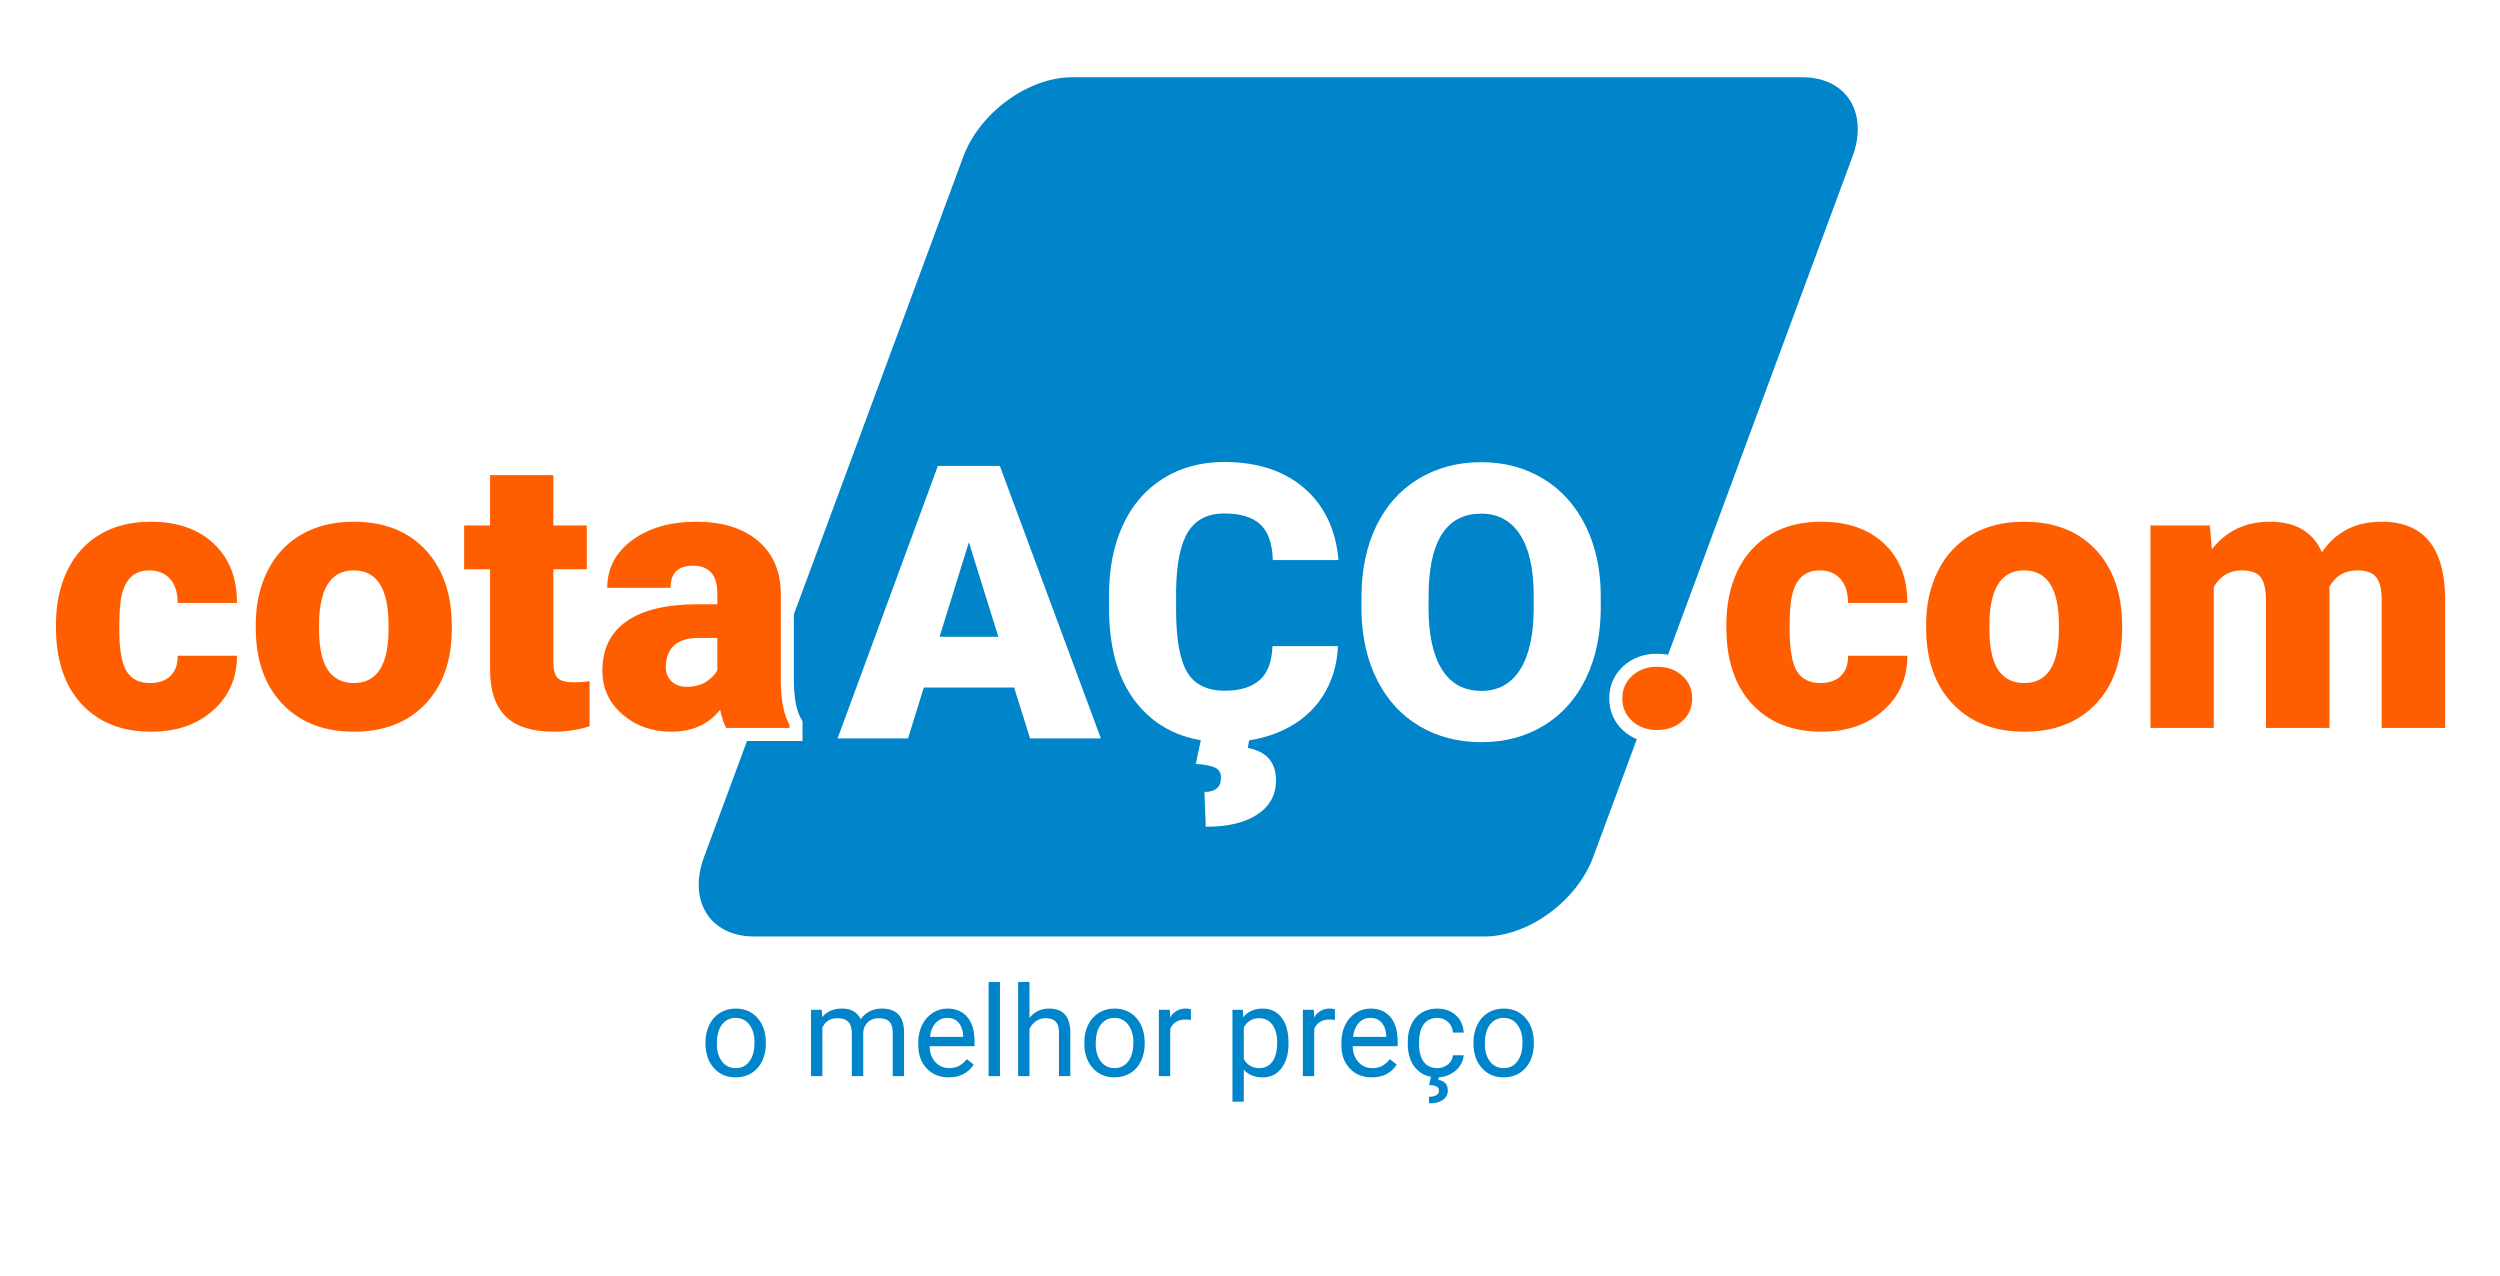
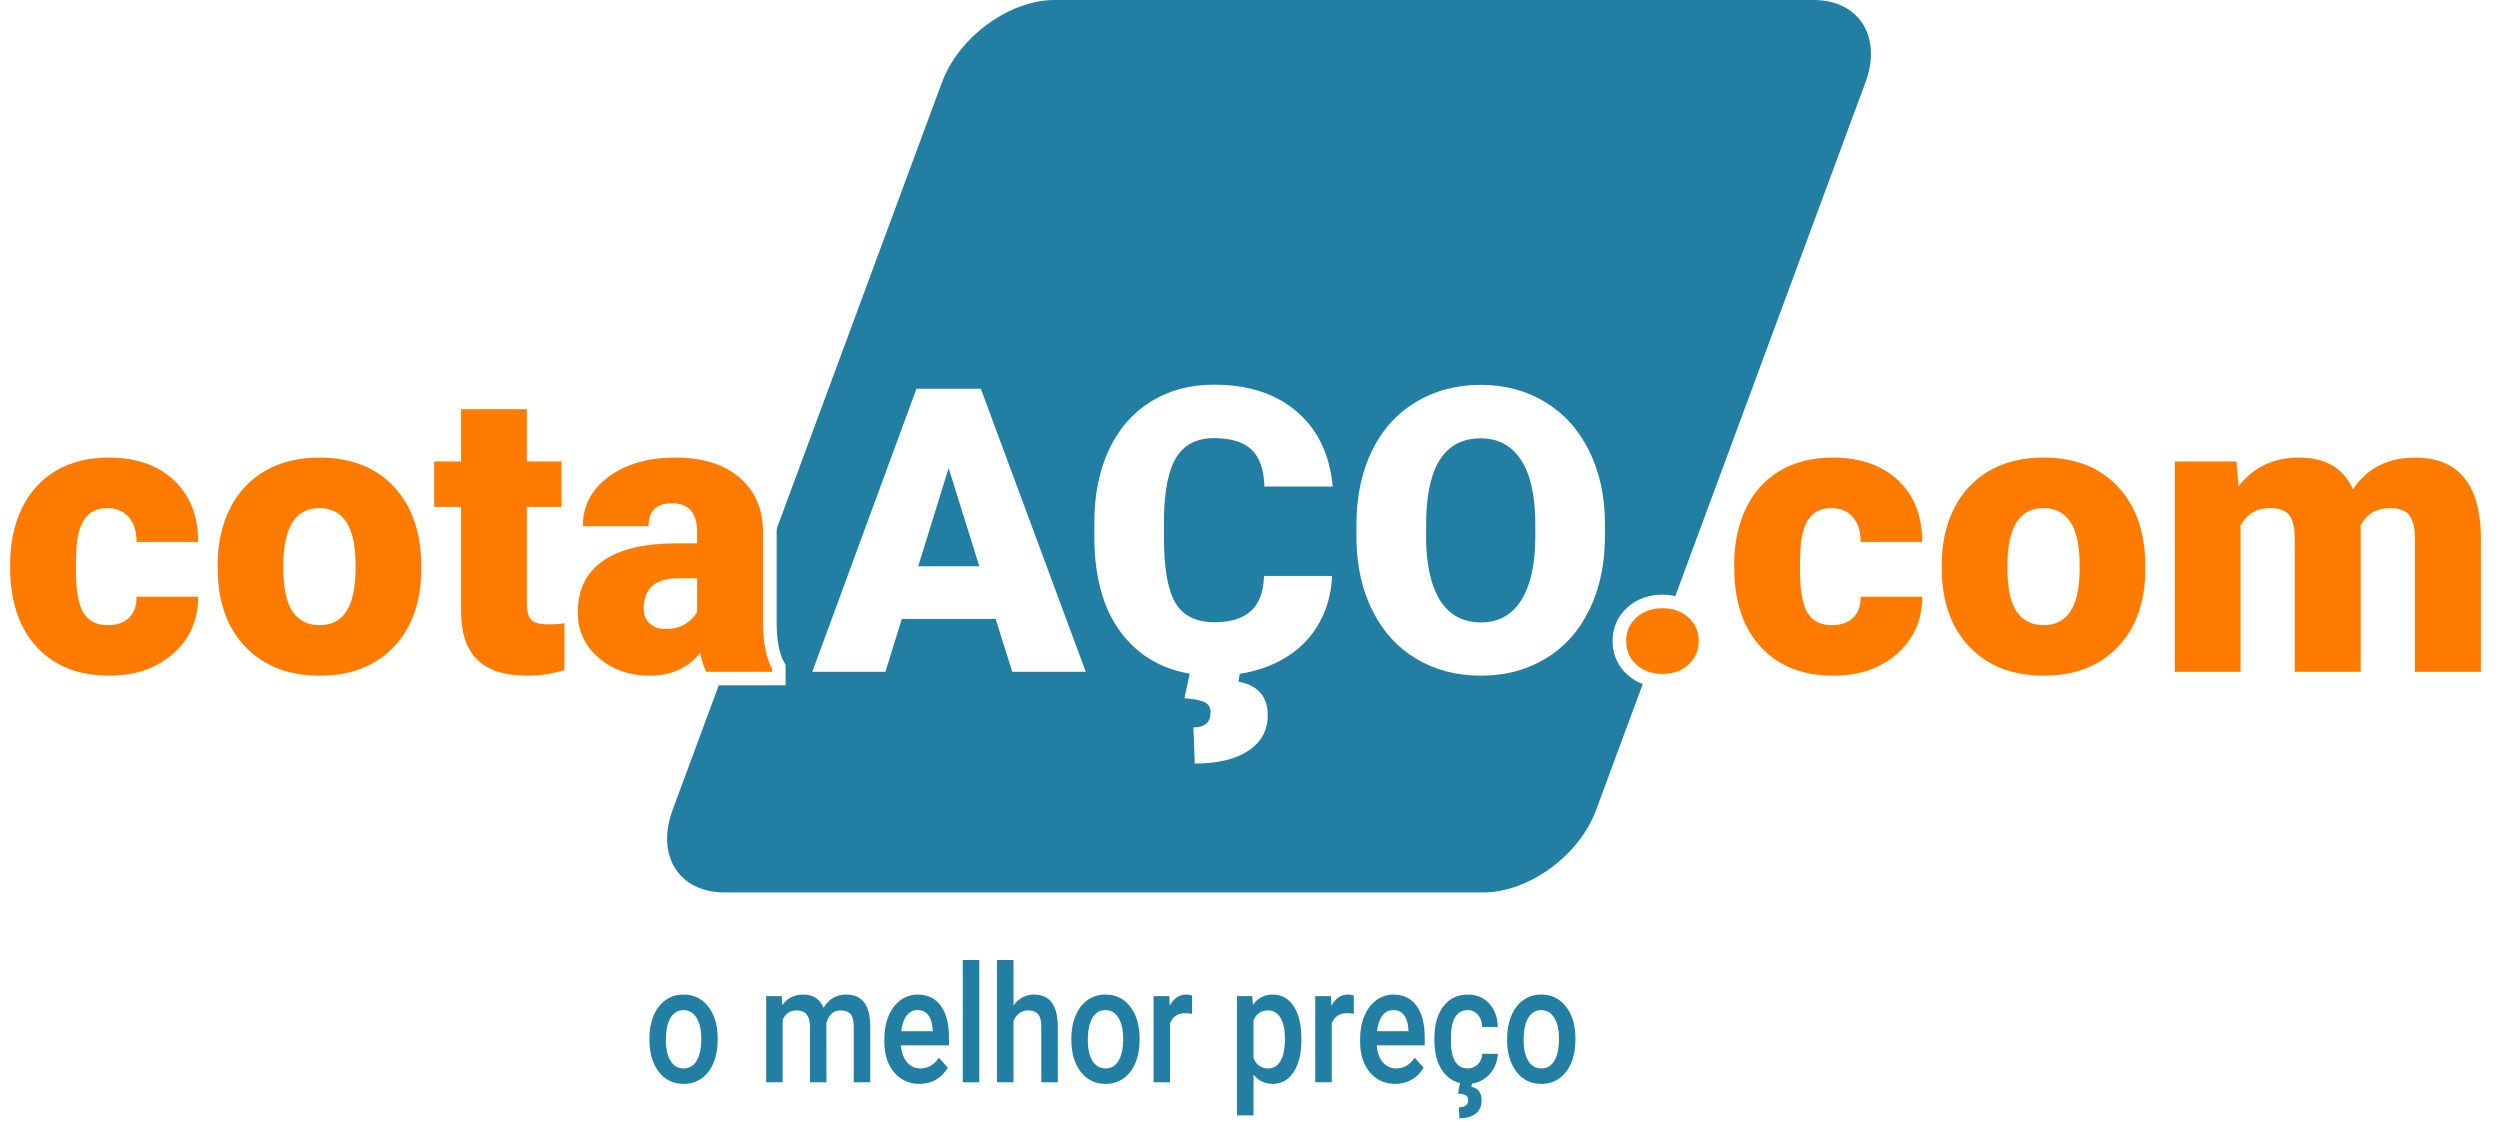
- <svg xmlns="http://www.w3.org/2000/svg" viewBox="54.121 -80.433 477.74 243.732">
-   <rect x="251.326" y="107.086" width="169.912" height="164.191" style="fill: rgb(0, 133, 202);" transform="matrix(1, 0, -0.370185, 1, 32.13898, -172.7552)" rx="15.153" ry="15.153" />
-   <path d="M 88.036 199.214 Q 90.584 199.214 91.983 197.832 Q 93.383 196.45 93.347 193.974 L 104.688 193.974 Q 104.688 200.362 100.112 204.453 Q 95.536 208.545 88.323 208.545 Q 79.853 208.545 74.972 203.233 Q 70.091 197.922 70.091 188.519 L 70.091 188.016 Q 70.091 182.131 72.262 177.627 Q 74.434 173.123 78.525 170.7 Q 82.616 168.278 88.215 168.278 Q 95.787 168.278 100.238 172.477 Q 104.688 176.676 104.688 183.853 L 93.347 183.853 Q 93.347 180.839 91.876 179.224 Q 90.404 177.609 87.928 177.609 Q 83.226 177.609 82.437 183.602 Q 82.186 185.504 82.186 188.842 Q 82.186 194.692 83.585 196.953 Q 84.985 199.214 88.036 199.214 Z" transform="matrix(1, 0, 0, 0.996558, -5.275614, -148.4337)" style="fill: rgb(255, 94, 0); paint-order: stroke; stroke: rgb(255, 255, 255); stroke-width: 5px; white-space: pre;" />
-   <path d="M 108.268 188.052 Q 108.268 182.238 110.529 177.698 Q 112.79 173.159 117.025 170.718 Q 121.26 168.278 126.966 168.278 Q 135.687 168.278 140.712 173.679 Q 145.736 179.08 145.736 188.375 L 145.736 188.806 Q 145.736 197.886 140.694 203.215 Q 135.651 208.545 127.038 208.545 Q 118.748 208.545 113.723 203.574 Q 108.699 198.604 108.304 190.098 Z M 120.363 188.806 Q 120.363 194.189 122.05 196.702 Q 123.736 199.214 127.038 199.214 Q 133.498 199.214 133.642 189.273 L 133.642 188.052 Q 133.642 177.609 126.966 177.609 Q 120.901 177.609 120.399 186.617 Z" transform="matrix(1, 0, 0, 0.996558, -5.275614, -148.4337)" style="fill: rgb(255, 94, 0); paint-order: stroke; stroke: rgb(255, 255, 255); stroke-width: 5px; white-space: pre;" />
-   <path d="M 165.141 159.341 L 165.141 168.995 L 171.529 168.995 L 171.529 177.393 L 165.141 177.393 L 165.141 195.158 Q 165.141 197.348 165.93 198.209 Q 166.72 199.07 169.052 199.07 Q 170.847 199.07 172.067 198.855 L 172.067 207.504 Q 168.801 208.545 165.248 208.545 Q 159.004 208.545 156.025 205.602 Q 153.046 202.659 153.046 196.666 L 153.046 177.393 L 148.093 177.393 L 148.093 168.995 L 153.046 168.995 L 153.046 159.341 Z" transform="matrix(1, 0, 0, 0.996558, -5.275614, -148.4337)" style="fill: rgb(255, 94, 0); paint-order: stroke; stroke: rgb(255, 255, 255); stroke-width: 5px; white-space: pre;" />
-   <path d="M 198.161 207.827 Q 197.515 206.643 197.012 204.346 Q 193.675 208.545 187.681 208.545 Q 182.19 208.545 178.35 205.225 Q 174.51 201.905 174.51 196.881 Q 174.51 190.565 179.176 187.335 Q 183.841 184.105 192.741 184.105 L 196.474 184.105 L 196.474 182.059 Q 196.474 176.712 191.844 176.712 Q 187.538 176.712 187.538 180.946 L 175.443 180.946 Q 175.443 175.312 180.234 171.795 Q 185.025 168.278 192.454 168.278 Q 199.883 168.278 204.19 171.902 Q 208.497 175.527 208.604 181.844 L 208.604 199.034 Q 208.676 204.382 210.255 207.217 L 210.255 207.827 Z M 190.588 199.931 Q 192.849 199.931 194.339 198.962 Q 195.828 197.993 196.474 196.773 L 196.474 190.565 L 192.957 190.565 Q 186.64 190.565 186.64 196.235 Q 186.64 197.886 187.753 198.909 Q 188.865 199.931 190.588 199.931 Z" transform="matrix(1, 0, 0, 0.996558, -5.275614, -148.4337)" style="fill: rgb(255, 94, 0); paint-order: stroke; stroke: rgb(255, 255, 255); stroke-width: 5px; white-space: pre;" />
-   <path d="M 251.41 198.065 L 234.147 198.065 L 231.133 207.827 L 217.674 207.827 L 236.839 155.573 L 248.682 155.573 L 267.99 207.827 L 254.46 207.827 Z M 237.162 188.339 L 248.395 188.339 L 242.761 170.216 Z" transform="matrix(1, 0, 0, 0.996558, -3.49355, -146.4337)" style="fill: rgb(255, 255, 255); white-space: pre;" />
-   <path d="M 313.297 190.134 Q 313.046 195.589 310.354 199.77 Q 307.663 203.951 302.8 206.248 Q 297.937 208.545 291.692 208.545 Q 281.392 208.545 275.47 201.834 Q 269.549 195.122 269.549 182.884 L 269.549 180.3 Q 269.549 172.62 272.223 166.86 Q 274.896 161.1 279.921 157.96 Q 284.945 154.819 291.549 154.819 Q 301.059 154.819 306.837 159.826 Q 312.615 164.832 313.405 173.625 L 300.844 173.625 Q 300.7 168.852 298.439 166.77 Q 296.178 164.689 291.549 164.689 Q 286.847 164.689 284.658 168.206 Q 282.469 171.723 282.361 179.439 L 282.361 183.136 Q 282.361 191.498 284.461 195.087 Q 286.56 198.675 291.692 198.675 Q 296.035 198.675 298.332 196.63 Q 300.628 194.584 300.772 190.134 Z M 296.429 207.468 L 296.071 209.657 Q 301.454 210.662 301.454 215.866 Q 301.454 220.029 297.901 222.398 Q 294.348 224.766 288.032 224.766 L 287.78 218.091 Q 290.939 218.091 290.939 215.328 Q 290.939 213.964 289.808 213.426 Q 288.678 212.887 286.129 212.708 L 287.242 207.468 Z" transform="matrix(1, 0, 0, 0.996558, -3.49355, -146.4337)" style="fill: rgb(255, 255, 255); white-space: pre;" />
-   <path d="M 363.513 182.777 Q 363.513 190.421 360.678 196.307 Q 357.842 202.192 352.621 205.369 Q 347.399 208.545 340.724 208.545 Q 334.048 208.545 328.88 205.476 Q 323.712 202.408 320.823 196.702 Q 317.934 190.995 317.791 183.602 L 317.791 180.659 Q 317.791 172.979 320.608 167.111 Q 323.425 161.243 328.683 158.049 Q 333.941 154.855 340.652 154.855 Q 347.291 154.855 352.495 158.014 Q 357.699 161.172 360.588 167.004 Q 363.477 172.836 363.513 180.372 Z M 350.701 180.587 Q 350.701 172.8 348.099 168.762 Q 345.497 164.725 340.652 164.725 Q 331.177 164.725 330.639 178.937 L 330.603 182.777 Q 330.603 190.457 333.151 194.584 Q 335.699 198.711 340.724 198.711 Q 345.497 198.711 348.081 194.656 Q 350.665 190.6 350.701 182.992 Z" transform="matrix(1, 0, 0, 0.996558, -3.49355, -146.4337)" style="fill: rgb(255, 255, 255); white-space: pre;" />
-   <path d="M 374.087 196.091 Q 376.958 196.091 378.86 197.796 Q 380.763 199.501 380.763 202.157 Q 380.763 204.812 378.86 206.517 Q 376.958 208.222 374.087 208.222 Q 371.18 208.222 369.296 206.499 Q 367.412 204.776 367.412 202.157 Q 367.412 199.537 369.296 197.814 Q 371.18 196.091 374.087 196.091 Z" transform="matrix(1, 0, 0, 0.996558, -3.27291, -148.4337)" style="fill: rgb(255, 94, 0); paint-order: stroke; stroke: rgb(255, 255, 255); stroke-width: 5px; white-space: pre;" />
-   <path d="M 405.235 199.214 Q 407.783 199.214 409.183 197.832 Q 410.582 196.45 410.546 193.974 L 421.887 193.974 Q 421.887 200.362 417.311 204.453 Q 412.736 208.545 405.522 208.545 Q 397.052 208.545 392.171 203.233 Q 387.29 197.922 387.29 188.519 L 387.29 188.016 Q 387.29 182.131 389.462 177.627 Q 391.633 173.123 395.724 170.7 Q 399.816 168.278 405.414 168.278 Q 412.987 168.278 417.437 172.477 Q 421.887 176.676 421.887 183.853 L 410.546 183.853 Q 410.546 180.839 409.075 179.224 Q 407.603 177.609 405.127 177.609 Q 400.426 177.609 399.636 183.602 Q 399.385 185.504 399.385 188.842 Q 399.385 194.692 400.785 196.953 Q 402.184 199.214 405.235 199.214 Z" transform="matrix(1, 0, 0, 0.996558, -3.27291, -148.4337)" style="fill: rgb(255, 94, 0); paint-order: stroke; stroke: rgb(255, 255, 255); stroke-width: 5px; white-space: pre;" />
-   <path d="M 425.468 188.052 Q 425.468 182.238 427.729 177.698 Q 429.99 173.159 434.224 170.718 Q 438.459 168.278 444.166 168.278 Q 452.887 168.278 457.911 173.679 Q 462.935 179.08 462.935 188.375 L 462.935 188.806 Q 462.935 197.886 457.893 203.215 Q 452.851 208.545 444.237 208.545 Q 435.947 208.545 430.923 203.574 Q 425.898 198.604 425.503 190.098 Z M 437.562 188.806 Q 437.562 194.189 439.249 196.702 Q 440.936 199.214 444.237 199.214 Q 450.697 199.214 450.841 189.273 L 450.841 188.052 Q 450.841 177.609 444.166 177.609 Q 438.1 177.609 437.598 186.617 Z" transform="matrix(1, 0, 0, 0.996558, -3.27291, -148.4337)" style="fill: rgb(255, 94, 0); paint-order: stroke; stroke: rgb(255, 255, 255); stroke-width: 5px; white-space: pre;" />
-   <path d="M 479.684 168.995 L 480.079 173.553 Q 484.206 168.278 491.168 168.278 Q 498.526 168.278 501.11 174.128 Q 505.057 168.278 512.522 168.278 Q 524.33 168.278 524.653 182.561 L 524.653 207.827 L 512.522 207.827 L 512.522 183.315 Q 512.522 180.336 511.517 178.973 Q 510.512 177.609 507.857 177.609 Q 504.268 177.609 502.509 180.803 L 502.545 181.305 L 502.545 207.827 L 490.415 207.827 L 490.415 183.387 Q 490.415 180.336 489.446 178.973 Q 488.477 177.609 485.749 177.609 Q 482.268 177.609 480.438 180.803 L 480.438 207.827 L 468.343 207.827 L 468.343 168.995 Z" transform="matrix(1, 0, 0, 0.996558, -3.27291, -148.4337)" style="fill: rgb(255, 94, 0); paint-order: stroke; stroke: rgb(255, 255, 255); stroke-width: 5px; white-space: pre;" />
-   <path d="M 188.932 118.757 Q 188.932 116.894 189.665 115.405 Q 190.397 113.917 191.704 113.109 Q 193.01 112.3 194.686 112.3 Q 197.276 112.3 198.876 114.093 Q 200.475 115.886 200.475 118.862 L 200.475 119.015 Q 200.475 120.866 199.766 122.337 Q 199.057 123.808 197.739 124.628 Q 196.421 125.448 194.71 125.448 Q 192.131 125.448 190.532 123.655 Q 188.932 121.862 188.932 118.909 Z M 191.112 119.015 Q 191.112 121.124 192.09 122.401 Q 193.069 123.679 194.71 123.679 Q 196.362 123.679 197.335 122.384 Q 198.307 121.089 198.307 118.757 Q 198.307 116.671 197.317 115.376 Q 196.327 114.081 194.686 114.081 Q 193.081 114.081 192.096 115.359 Q 191.112 116.636 191.112 119.015 Z" style="fill: rgb(0, 133, 202); white-space: pre;" />
-   <path d="M 211.156 112.534 L 211.215 113.941 Q 212.609 112.3 214.976 112.3 Q 217.636 112.3 218.597 114.339 Q 219.23 113.425 220.244 112.862 Q 221.258 112.3 222.64 112.3 Q 226.812 112.3 226.883 116.718 L 226.883 125.214 L 224.715 125.214 L 224.715 116.847 Q 224.715 115.487 224.093 114.814 Q 223.472 114.14 222.008 114.14 Q 220.801 114.14 220.004 114.86 Q 219.207 115.581 219.078 116.8 L 219.078 125.214 L 216.898 125.214 L 216.898 116.905 Q 216.898 114.14 214.191 114.14 Q 212.058 114.14 211.273 115.956 L 211.273 125.214 L 209.105 125.214 L 209.105 112.534 Z" style="fill: rgb(0, 133, 202); white-space: pre;" />
-   <path d="M 235.411 125.448 Q 232.833 125.448 231.216 123.755 Q 229.599 122.062 229.599 119.226 L 229.599 118.827 Q 229.599 116.941 230.319 115.458 Q 231.04 113.976 232.335 113.138 Q 233.63 112.3 235.142 112.3 Q 237.614 112.3 238.985 113.929 Q 240.356 115.558 240.356 118.593 L 240.356 119.495 L 231.767 119.495 Q 231.813 121.37 232.862 122.525 Q 233.911 123.679 235.528 123.679 Q 236.677 123.679 237.474 123.21 Q 238.27 122.741 238.868 121.968 L 240.192 122.999 Q 238.599 125.448 235.411 125.448 Z M 235.142 114.081 Q 233.829 114.081 232.938 115.036 Q 232.048 115.991 231.837 117.714 L 238.188 117.714 L 238.188 117.55 Q 238.095 115.898 237.298 114.989 Q 236.501 114.081 235.142 114.081 Z" style="fill: rgb(0, 133, 202); white-space: pre;" />
-   <path d="M 245.209 125.214 L 243.041 125.214 L 243.041 107.214 L 245.209 107.214 Z" style="fill: rgb(0, 133, 202); white-space: pre;" />
-   <path d="M 250.85 114.069 Q 252.291 112.3 254.6 112.3 Q 258.619 112.3 258.654 116.835 L 258.654 125.214 L 256.486 125.214 L 256.486 116.823 Q 256.475 115.452 255.859 114.796 Q 255.244 114.14 253.943 114.14 Q 252.889 114.14 252.092 114.702 Q 251.295 115.265 250.85 116.179 L 250.85 125.214 L 248.682 125.214 L 248.682 107.214 L 250.85 107.214 Z" style="fill: rgb(0, 133, 202); white-space: pre;" />
-   <path d="M 261.327 118.757 Q 261.327 116.894 262.059 115.405 Q 262.792 113.917 264.098 113.109 Q 265.405 112.3 267.081 112.3 Q 269.671 112.3 271.27 114.093 Q 272.87 115.886 272.87 118.862 L 272.87 119.015 Q 272.87 120.866 272.161 122.337 Q 271.452 123.808 270.133 124.628 Q 268.815 125.448 267.104 125.448 Q 264.526 125.448 262.926 123.655 Q 261.327 121.862 261.327 118.909 Z M 263.507 119.015 Q 263.507 121.124 264.485 122.401 Q 265.464 123.679 267.104 123.679 Q 268.757 123.679 269.729 122.384 Q 270.702 121.089 270.702 118.757 Q 270.702 116.671 269.712 115.376 Q 268.721 114.081 267.081 114.081 Q 265.475 114.081 264.491 115.359 Q 263.507 116.636 263.507 119.015 Z" style="fill: rgb(0, 133, 202); white-space: pre;" />
-   <path d="M 281.703 114.48 Q 281.21 114.398 280.636 114.398 Q 278.503 114.398 277.742 116.214 L 277.742 125.214 L 275.574 125.214 L 275.574 112.534 L 277.683 112.534 L 277.718 113.999 Q 278.785 112.3 280.742 112.3 Q 281.374 112.3 281.703 112.464 Z" style="fill: rgb(0, 133, 202); white-space: pre;" />
-   <path d="M 300.348 119.015 Q 300.348 121.909 299.024 123.679 Q 297.699 125.448 295.438 125.448 Q 293.129 125.448 291.805 123.984 L 291.805 130.089 L 289.637 130.089 L 289.637 112.534 L 291.617 112.534 L 291.723 113.941 Q 293.047 112.3 295.403 112.3 Q 297.688 112.3 299.018 114.023 Q 300.348 115.745 300.348 118.816 Z M 298.18 118.769 Q 298.18 116.624 297.266 115.382 Q 296.352 114.14 294.758 114.14 Q 292.789 114.14 291.805 115.886 L 291.805 121.944 Q 292.778 123.679 294.781 123.679 Q 296.34 123.679 297.26 122.443 Q 298.18 121.206 298.18 118.769 Z" style="fill: rgb(0, 133, 202); white-space: pre;" />
-   <path d="M 309.22 114.48 Q 308.728 114.398 308.153 114.398 Q 306.02 114.398 305.259 116.214 L 305.259 125.214 L 303.091 125.214 L 303.091 112.534 L 305.2 112.534 L 305.235 113.999 Q 306.302 112.3 308.259 112.3 Q 308.892 112.3 309.22 112.464 Z" style="fill: rgb(0, 133, 202); white-space: pre;" />
-   <path d="M 316.259 125.448 Q 313.681 125.448 312.064 123.755 Q 310.447 122.062 310.447 119.226 L 310.447 118.827 Q 310.447 116.941 311.167 115.458 Q 311.888 113.976 313.183 113.138 Q 314.478 112.3 315.99 112.3 Q 318.462 112.3 319.833 113.929 Q 321.204 115.558 321.204 118.593 L 321.204 119.495 L 312.615 119.495 Q 312.662 121.37 313.71 122.525 Q 314.759 123.679 316.376 123.679 Q 317.525 123.679 318.322 123.21 Q 319.119 122.741 319.716 121.968 L 321.04 122.999 Q 319.447 125.448 316.259 125.448 Z M 315.99 114.081 Q 314.677 114.081 313.787 115.036 Q 312.896 115.991 312.685 117.714 L 319.037 117.714 L 319.037 117.55 Q 318.943 115.898 318.146 114.989 Q 317.349 114.081 315.99 114.081 Z" style="fill: rgb(0, 133, 202); white-space: pre;" />
-   <path d="M 328.787 123.679 Q 329.947 123.679 330.815 122.976 Q 331.682 122.273 331.776 121.218 L 333.826 121.218 Q 333.768 122.308 333.076 123.292 Q 332.385 124.276 331.231 124.862 Q 330.076 125.448 328.787 125.448 Q 326.197 125.448 324.668 123.72 Q 323.139 121.991 323.139 118.991 L 323.139 118.628 Q 323.139 116.776 323.818 115.335 Q 324.498 113.894 325.77 113.097 Q 327.041 112.3 328.776 112.3 Q 330.908 112.3 332.32 113.577 Q 333.733 114.855 333.826 116.894 L 331.776 116.894 Q 331.682 115.663 330.844 114.872 Q 330.006 114.081 328.776 114.081 Q 327.123 114.081 326.215 115.271 Q 325.307 116.46 325.307 118.71 L 325.307 119.12 Q 325.307 121.312 326.209 122.495 Q 327.111 123.679 328.787 123.679 Z M 329.139 125.319 L 328.998 125.929 Q 330.791 126.245 330.791 127.956 Q 330.791 129.093 329.854 129.755 Q 328.916 130.417 327.24 130.417 L 327.158 129.163 Q 328.084 129.163 328.594 128.859 Q 329.104 128.554 329.104 128.003 Q 329.104 127.487 328.729 127.241 Q 328.354 126.995 327.205 126.89 L 327.58 125.319 Z" style="fill: rgb(0, 133, 202); white-space: pre;" />
-   <path d="M 335.69 118.757 Q 335.69 116.894 336.423 115.405 Q 337.155 113.917 338.462 113.109 Q 339.768 112.3 341.444 112.3 Q 344.034 112.3 345.634 114.093 Q 347.233 115.886 347.233 118.862 L 347.233 119.015 Q 347.233 120.866 346.524 122.337 Q 345.815 123.808 344.497 124.628 Q 343.179 125.448 341.468 125.448 Q 338.889 125.448 337.29 123.655 Q 335.69 121.862 335.69 118.909 Z M 337.87 119.015 Q 337.87 121.124 338.848 122.401 Q 339.827 123.679 341.468 123.679 Q 343.12 123.679 344.093 122.384 Q 345.065 121.089 345.065 118.757 Q 345.065 116.671 344.075 115.376 Q 343.085 114.081 341.444 114.081 Q 339.839 114.081 338.854 115.359 Q 337.87 116.636 337.87 119.015 Z" style="fill: rgb(0, 133, 202); white-space: pre;" />
+ <svg xmlns="http://www.w3.org/2000/svg" viewBox="68.225 83.801 459.957 206.518">
+   <path d="M 293.963 264.275 Q 293.963 262.42 294.698 260.931 Q 295.434 259.443 296.764 258.644 Q 298.095 257.845 299.822 257.845 Q 302.378 257.845 303.971 259.49 Q 305.564 261.136 305.693 263.855 L 305.704 264.52 Q 305.704 266.388 304.986 267.858 Q 304.269 269.329 302.932 270.134 Q 301.596 270.939 299.845 270.939 Q 297.173 270.939 295.568 269.16 Q 293.963 267.38 293.963 264.415 Z M 296.799 264.52 Q 296.799 266.469 297.605 267.572 Q 298.41 268.675 299.845 268.675 Q 301.281 268.675 302.08 267.555 Q 302.88 266.434 302.88 264.275 Q 302.88 262.361 302.057 261.241 Q 301.234 260.12 299.822 260.12 Q 298.433 260.12 297.616 261.223 Q 296.799 262.326 296.799 264.52 Z" transform="matrix(1.07029, 0, 0, 1.25511, -126.9217, -56.8405)" style="fill: rgb(34, 126, 162); stroke-width: 2.271px; white-space: pre; vector-effect: non-scaling-stroke;" />
+   <path d="M 316.706 258.078 L 316.788 259.397 Q 318.119 257.845 320.43 257.845 Q 322.962 257.845 323.896 259.782 Q 325.273 257.845 327.771 257.845 Q 329.86 257.845 330.881 259 Q 331.902 260.155 331.926 262.408 L 331.926 270.706 L 329.089 270.706 L 329.089 262.49 Q 329.089 261.287 328.564 260.727 Q 328.039 260.167 326.825 260.167 Q 325.857 260.167 325.244 260.686 Q 324.631 261.206 324.386 262.046 L 324.398 270.706 L 321.562 270.706 L 321.562 262.396 Q 321.503 260.167 319.286 260.167 Q 317.582 260.167 316.87 261.556 L 316.87 270.706 L 314.034 270.706 L 314.034 258.078 Z" transform="matrix(1.07029, 0, 0, 1.25511, -126.9217, -56.8405)" style="fill: rgb(34, 126, 162); stroke-width: 2.271px; white-space: pre; vector-effect: non-scaling-stroke;" />
+   <path d="M 340.392 270.939 Q 337.696 270.939 336.021 269.241 Q 334.347 267.543 334.347 264.719 L 334.347 264.369 Q 334.347 262.478 335.076 260.99 Q 335.806 259.502 337.124 258.673 Q 338.443 257.845 340.065 257.845 Q 342.645 257.845 344.051 259.49 Q 345.457 261.136 345.457 264.147 L 345.457 265.291 L 337.206 265.291 Q 337.334 266.855 338.251 267.765 Q 339.167 268.675 340.556 268.675 Q 342.505 268.675 343.73 267.1 L 345.259 268.559 Q 344.5 269.691 343.234 270.315 Q 341.968 270.939 340.392 270.939 Z M 340.054 260.12 Q 338.887 260.12 338.169 260.937 Q 337.451 261.754 337.253 263.213 L 342.656 263.213 L 342.656 263.003 Q 342.563 261.579 341.898 260.85 Q 341.233 260.12 340.054 260.12 Z" transform="matrix(1.07029, 0, 0, 1.25511, -126.9217, -56.8405)" style="fill: rgb(34, 126, 162); stroke-width: 2.271px; white-space: pre; vector-effect: non-scaling-stroke;" />
+   <path d="M 350.668 270.706 L 347.832 270.706 L 347.832 252.779 L 350.668 252.779 Z" transform="matrix(1.07029, 0, 0, 1.25511, -126.9217, -56.8405)" style="fill: rgb(34, 126, 162); stroke-width: 2.271px; white-space: pre; vector-effect: non-scaling-stroke;" />
+   <path d="M 356.555 259.455 Q 357.944 257.845 360.068 257.845 Q 364.107 257.845 364.165 262.455 L 364.165 270.706 L 361.329 270.706 L 361.329 262.56 Q 361.329 261.252 360.763 260.71 Q 360.197 260.167 359.1 260.167 Q 357.396 260.167 356.555 261.684 L 356.555 270.706 L 353.719 270.706 L 353.719 252.779 L 356.555 252.779 Z" transform="matrix(1.07029, 0, 0, 1.25511, -126.9217, -56.8405)" style="fill: rgb(34, 126, 162); stroke-width: 2.271px; white-space: pre; vector-effect: non-scaling-stroke;" />
+   <path d="M 366.492 264.275 Q 366.492 262.42 367.227 260.931 Q 367.962 259.443 369.293 258.644 Q 370.623 257.845 372.35 257.845 Q 374.906 257.845 376.5 259.49 Q 378.093 261.136 378.221 263.855 L 378.233 264.52 Q 378.233 266.388 377.515 267.858 Q 376.797 269.329 375.461 270.134 Q 374.124 270.939 372.374 270.939 Q 369.701 270.939 368.096 269.16 Q 366.492 267.38 366.492 264.415 Z M 369.328 264.52 Q 369.328 266.469 370.133 267.572 Q 370.938 268.675 372.374 268.675 Q 373.809 268.675 374.609 267.555 Q 375.408 266.434 375.408 264.275 Q 375.408 262.361 374.585 261.241 Q 373.763 260.12 372.35 260.12 Q 370.962 260.12 370.145 261.223 Q 369.328 262.326 369.328 264.52 Z" transform="matrix(1.07029, 0, 0, 1.25511, -126.9217, -56.8405)" style="fill: rgb(34, 126, 162); stroke-width: 2.271px; white-space: pre; vector-effect: non-scaling-stroke;" />
+   <path d="M 387.245 260.669 Q 386.685 260.576 386.09 260.576 Q 384.141 260.576 383.464 262.069 L 383.464 270.706 L 380.628 270.706 L 380.628 258.078 L 383.335 258.078 L 383.405 259.49 Q 384.432 257.845 386.253 257.845 Q 386.86 257.845 387.257 258.008 Z" transform="matrix(1.07029, 0, 0, 1.25511, -126.9217, -56.8405)" style="fill: rgb(34, 126, 162); stroke-width: 2.271px; white-space: pre; vector-effect: non-scaling-stroke;" />
+   <path d="M 406.039 264.52 Q 406.039 267.45 404.709 269.195 Q 403.378 270.939 401.138 270.939 Q 399.06 270.939 397.811 269.574 L 397.811 275.561 L 394.975 275.561 L 394.975 258.078 L 397.59 258.078 L 397.706 259.362 Q 398.955 257.845 401.103 257.845 Q 403.413 257.845 404.726 259.566 Q 406.039 261.287 406.039 264.345 Z M 403.215 264.275 Q 403.215 262.385 402.462 261.276 Q 401.709 260.167 400.309 260.167 Q 398.57 260.167 397.811 261.603 L 397.811 267.205 Q 398.582 268.675 400.332 268.675 Q 401.686 268.675 402.451 267.584 Q 403.215 266.493 403.215 264.275 Z" transform="matrix(1.07029, 0, 0, 1.25511, -126.9217, -56.8405)" style="fill: rgb(34, 126, 162); stroke-width: 2.271px; white-space: pre; vector-effect: non-scaling-stroke;" />
+   <path d="M 415.043 260.669 Q 414.483 260.576 413.887 260.576 Q 411.938 260.576 411.261 262.069 L 411.261 270.706 L 408.425 270.706 L 408.425 258.078 L 411.133 258.078 L 411.203 259.49 Q 412.23 257.845 414.051 257.845 Q 414.658 257.845 415.054 258.008 Z" transform="matrix(1.07029, 0, 0, 1.25511, -126.9217, -56.8405)" style="fill: rgb(34, 126, 162); stroke-width: 2.271px; white-space: pre; vector-effect: non-scaling-stroke;" />
+   <path d="M 422.178 270.939 Q 419.482 270.939 417.807 269.241 Q 416.132 267.543 416.132 264.719 L 416.132 264.369 Q 416.132 262.478 416.861 260.99 Q 417.591 259.502 418.91 258.673 Q 420.229 257.845 421.851 257.845 Q 424.43 257.845 425.836 259.49 Q 427.243 261.136 427.243 264.147 L 427.243 265.291 L 418.991 265.291 Q 419.12 266.855 420.036 267.765 Q 420.952 268.675 422.341 268.675 Q 424.29 268.675 425.516 267.1 L 427.044 268.559 Q 426.286 269.691 425.019 270.315 Q 423.753 270.939 422.178 270.939 Z M 421.839 260.12 Q 420.672 260.12 419.954 260.937 Q 419.236 261.754 419.038 263.213 L 424.442 263.213 L 424.442 263.003 Q 424.348 261.579 423.683 260.85 Q 423.018 260.12 421.839 260.12 Z" transform="matrix(1.07029, 0, 0, 1.25511, -126.9217, -56.8405)" style="fill: rgb(34, 126, 162); stroke-width: 2.271px; white-space: pre; vector-effect: non-scaling-stroke;" />
+   <path d="M 434.625 268.675 Q 435.687 268.675 436.387 268.057 Q 437.087 267.438 437.134 266.528 L 439.806 266.528 Q 439.76 267.707 439.071 268.728 Q 438.383 269.749 437.204 270.344 Q 436.025 270.939 434.66 270.939 Q 432.01 270.939 430.458 269.224 Q 428.906 267.508 428.906 264.485 L 428.906 264.194 Q 428.906 261.311 430.446 259.578 Q 431.987 257.845 434.648 257.845 Q 436.9 257.845 438.318 259.157 Q 439.736 260.47 439.806 262.606 L 437.134 262.606 Q 437.087 261.521 436.393 260.821 Q 435.698 260.12 434.625 260.12 Q 433.247 260.12 432.5 261.118 Q 431.753 262.116 431.742 264.147 L 431.742 264.602 Q 431.742 266.656 432.483 267.666 Q 433.224 268.675 434.625 268.675 Z M 435.395 270.729 L 435.266 271.36 Q 437.017 271.675 437.017 273.379 Q 437.017 274.604 436.013 275.293 Q 435.01 275.981 433.201 275.981 L 433.119 274.382 Q 433.889 274.382 434.304 274.108 Q 434.718 273.834 434.718 273.344 Q 434.718 272.818 434.304 272.614 Q 433.889 272.41 432.956 272.352 L 433.329 270.729 Z" transform="matrix(1.07029, 0, 0, 1.25511, -126.9217, -56.8405)" style="fill: rgb(34, 126, 162); stroke-width: 2.271px; white-space: pre; vector-effect: non-scaling-stroke;" />
+   <path d="M 441.405 264.275 Q 441.405 262.42 442.14 260.931 Q 442.875 259.443 444.206 258.644 Q 445.536 257.845 447.263 257.845 Q 449.819 257.845 451.413 259.49 Q 453.006 261.136 453.134 263.855 L 453.146 264.52 Q 453.146 266.388 452.428 267.858 Q 451.71 269.329 450.374 270.134 Q 449.037 270.939 447.287 270.939 Q 444.614 270.939 443.009 269.16 Q 441.405 267.38 441.405 264.415 Z M 444.241 264.52 Q 444.241 266.469 445.046 267.572 Q 445.851 268.675 447.287 268.675 Q 448.722 268.675 449.522 267.555 Q 450.321 266.434 450.321 264.275 Q 450.321 262.361 449.498 261.241 Q 448.676 260.12 447.263 260.12 Q 445.875 260.12 445.058 261.223 Q 444.241 262.326 444.241 264.52 Z" transform="matrix(1.07029, 0, 0, 1.25511, -126.9217, -56.8405)" style="fill: rgb(34, 126, 162); stroke-width: 2.271px; white-space: pre; vector-effect: non-scaling-stroke;" />
+   <rect x="251.326" y="107.086" width="169.912" height="164.191" style="fill: rgb(34, 126, 162);" transform="matrix(1, 0, -0.370185, 1, 35.45435, -23.28481)" rx="15.153" ry="15.153" />
+   <path d="M 88.036 199.214 Q 90.584 199.214 91.983 197.832 Q 93.383 196.45 93.347 193.974 L 104.688 193.974 Q 104.688 200.362 100.112 204.453 Q 95.536 208.545 88.323 208.545 Q 79.853 208.545 74.972 203.233 Q 70.091 197.922 70.091 188.519 L 70.091 188.016 Q 70.091 182.131 72.262 177.627 Q 74.434 173.123 78.525 170.7 Q 82.616 168.278 88.215 168.278 Q 95.787 168.278 100.238 172.477 Q 104.688 176.676 104.688 183.853 L 93.347 183.853 Q 93.347 180.839 91.876 179.224 Q 90.404 177.609 87.928 177.609 Q 83.226 177.609 82.437 183.602 Q 82.186 185.504 82.186 188.842 Q 82.186 194.692 83.585 196.953 Q 84.985 199.214 88.036 199.214 Z" transform="matrix(1, 0, 0, 0.996558, 0, 0.28828)" style="fill: rgb(255, 123, 0); paint-order: stroke; stroke: rgb(255, 255, 255); stroke-width: 5px; white-space: pre;" />
+   <path d="M 108.267 188.052 Q 108.267 182.238 110.528 177.698 Q 112.789 173.159 117.023 170.718 Q 121.258 168.278 126.965 168.278 Q 135.686 168.278 140.71 173.679 Q 145.734 179.08 145.734 188.375 L 145.734 188.806 Q 145.734 197.886 140.692 203.215 Q 135.65 208.545 127.036 208.545 Q 118.746 208.545 113.722 203.574 Q 108.697 198.604 108.303 190.098 Z M 120.361 188.806 Q 120.361 194.189 122.048 196.702 Q 123.735 199.214 127.036 199.214 Q 133.496 199.214 133.64 189.273 L 133.64 188.052 Q 133.64 177.609 126.965 177.609 Q 120.899 177.609 120.397 186.617 Z" transform="matrix(1, 0, 0, 0.996558, 0, 0.28828)" style="fill: rgb(255, 123, 0); paint-order: stroke; stroke: rgb(255, 255, 255); stroke-width: 5px; white-space: pre;" />
+   <path d="M 165.153 159.341 L 165.153 168.995 L 171.541 168.995 L 171.541 177.393 L 165.153 177.393 L 165.153 195.158 Q 165.153 197.348 165.942 198.209 Q 166.732 199.07 169.065 199.07 Q 170.859 199.07 172.079 198.855 L 172.079 207.504 Q 168.813 208.545 165.26 208.545 Q 159.016 208.545 156.037 205.602 Q 153.058 202.659 153.058 196.666 L 153.058 177.393 L 148.106 177.393 L 148.106 168.995 L 153.058 168.995 L 153.058 159.341 Z" transform="matrix(1, 0, 0, 0.996558, 0, 0.28828)" style="fill: rgb(255, 123, 0); paint-order: stroke; stroke: rgb(255, 255, 255); stroke-width: 5px; white-space: pre;" />
+   <path d="M 198.172 207.827 Q 197.526 206.643 197.023 204.346 Q 193.686 208.545 187.692 208.545 Q 182.201 208.545 178.361 205.225 Q 174.521 201.905 174.521 196.881 Q 174.521 190.565 179.187 187.335 Q 183.852 184.105 192.753 184.105 L 196.485 184.105 L 196.485 182.059 Q 196.485 176.712 191.855 176.712 Q 187.549 176.712 187.549 180.946 L 175.454 180.946 Q 175.454 175.312 180.245 171.795 Q 185.037 168.278 192.466 168.278 Q 199.894 168.278 204.201 171.902 Q 208.508 175.527 208.615 181.844 L 208.615 199.034 Q 208.687 204.382 210.266 207.217 L 210.266 207.827 Z M 190.599 199.931 Q 192.86 199.931 194.35 198.962 Q 195.839 197.993 196.485 196.773 L 196.485 190.565 L 192.968 190.565 Q 186.652 190.565 186.652 196.235 Q 186.652 197.886 187.764 198.909 Q 188.877 199.931 190.599 199.931 Z" transform="matrix(1, 0, 0, 0.996558, 0, 0.28828)" style="fill: rgb(255, 123, 0); paint-order: stroke; stroke: rgb(255, 255, 255); stroke-width: 5px; white-space: pre;" />
+   <path d="M 251.41 198.065 L 234.147 198.065 L 231.133 207.827 L 217.674 207.827 L 236.839 155.573 L 248.682 155.573 L 267.99 207.827 L 254.46 207.827 Z M 237.162 188.339 L 248.395 188.339 L 242.761 170.216 Z" transform="matrix(1, 0, 0, 0.996558, 0, 0.28828)" style="fill: rgb(255, 255, 255); white-space: pre;" />
+   <path d="M 313.311 190.134 Q 313.06 195.589 310.368 199.77 Q 307.676 203.951 302.813 206.248 Q 297.95 208.545 291.706 208.545 Q 281.406 208.545 275.484 201.834 Q 269.562 195.122 269.562 182.884 L 269.562 180.3 Q 269.562 172.62 272.236 166.86 Q 274.91 161.1 279.934 157.96 Q 284.959 154.819 291.562 154.819 Q 301.073 154.819 306.851 159.826 Q 312.629 164.832 313.418 173.625 L 300.857 173.625 Q 300.714 168.852 298.453 166.77 Q 296.192 164.689 291.562 164.689 Q 286.861 164.689 284.672 168.206 Q 282.482 171.723 282.375 179.439 L 282.375 183.136 Q 282.375 191.498 284.474 195.087 Q 286.574 198.675 291.706 198.675 Q 296.048 198.675 298.345 196.63 Q 300.642 194.584 300.786 190.134 Z M 296.443 207.468 L 296.084 209.657 Q 301.467 210.662 301.467 215.866 Q 301.467 220.029 297.914 222.398 Q 294.362 224.766 288.045 224.766 L 287.794 218.091 Q 290.952 218.091 290.952 215.328 Q 290.952 213.964 289.822 213.426 Q 288.691 212.887 286.143 212.708 L 287.256 207.468 Z" transform="matrix(1, 0, 0, 0.996558, 0, 0.28828)" style="fill: rgb(255, 255, 255); white-space: pre;" />
+   <path d="M 363.509 182.777 Q 363.509 190.421 360.673 196.307 Q 357.838 202.192 352.616 205.369 Q 347.395 208.545 340.719 208.545 Q 334.044 208.545 328.876 205.476 Q 323.708 202.408 320.819 196.702 Q 317.93 190.995 317.787 183.602 L 317.787 180.659 Q 317.787 172.979 320.604 167.111 Q 323.421 161.243 328.679 158.049 Q 333.936 154.855 340.648 154.855 Q 347.287 154.855 352.491 158.014 Q 357.695 161.172 360.584 167.004 Q 363.473 172.836 363.509 180.372 Z M 350.696 180.587 Q 350.696 172.8 348.095 168.762 Q 345.493 164.725 340.648 164.725 Q 331.173 164.725 330.635 178.937 L 330.599 182.777 Q 330.599 190.457 333.147 194.584 Q 335.695 198.711 340.719 198.711 Q 345.493 198.711 348.077 194.656 Q 350.661 190.6 350.696 182.992 Z" transform="matrix(1, 0, 0, 0.996558, 0, 0.28828)" style="fill: rgb(255, 255, 255); white-space: pre;" />
+   <path d="M 374.087 196.091 Q 376.958 196.091 378.86 197.796 Q 380.763 199.501 380.763 202.157 Q 380.763 204.812 378.86 206.517 Q 376.958 208.222 374.087 208.222 Q 371.18 208.222 369.296 206.499 Q 367.412 204.776 367.412 202.157 Q 367.412 199.537 369.296 197.814 Q 371.18 196.091 374.087 196.091 Z" transform="matrix(1, 0, 0, 0.996558, 0, 0.28828)" style="fill: rgb(255, 123, 0); paint-order: stroke; stroke: rgb(255, 255, 255); stroke-width: 5px; white-space: pre;" />
+   <path d="M 405.234 199.214 Q 407.782 199.214 409.182 197.832 Q 410.581 196.45 410.545 193.974 L 421.886 193.974 Q 421.886 200.362 417.31 204.453 Q 412.735 208.545 405.521 208.545 Q 397.051 208.545 392.17 203.233 Q 387.29 197.922 387.29 188.519 L 387.29 188.016 Q 387.29 182.131 389.461 177.627 Q 391.632 173.123 395.723 170.7 Q 399.815 168.278 405.413 168.278 Q 412.986 168.278 417.436 172.477 Q 421.886 176.676 421.886 183.853 L 410.545 183.853 Q 410.545 180.839 409.074 179.224 Q 407.603 177.609 405.126 177.609 Q 400.425 177.609 399.635 183.602 Q 399.384 185.504 399.384 188.842 Q 399.384 194.692 400.784 196.953 Q 402.183 199.214 405.234 199.214 Z" transform="matrix(1, 0, 0, 0.996558, 0, 0.28828)" style="fill: rgb(255, 123, 0); paint-order: stroke; stroke: rgb(255, 255, 255); stroke-width: 5px; white-space: pre;" />
+   <path d="M 425.465 188.052 Q 425.465 182.238 427.726 177.698 Q 429.987 173.159 434.222 170.718 Q 438.457 168.278 444.163 168.278 Q 452.884 168.278 457.908 173.679 Q 462.933 179.08 462.933 188.375 L 462.933 188.806 Q 462.933 197.886 457.89 203.215 Q 452.848 208.545 444.235 208.545 Q 435.944 208.545 430.92 203.574 Q 425.896 198.604 425.501 190.098 Z M 437.559 188.806 Q 437.559 194.189 439.246 196.702 Q 440.933 199.214 444.235 199.214 Q 450.695 199.214 450.838 189.273 L 450.838 188.052 Q 450.838 177.609 444.163 177.609 Q 438.098 177.609 437.595 186.617 Z" transform="matrix(1, 0, 0, 0.996558, 0, 0.28828)" style="fill: rgb(255, 123, 0); paint-order: stroke; stroke: rgb(255, 255, 255); stroke-width: 5px; white-space: pre;" />
+   <path d="M 479.695 168.995 L 480.09 173.553 Q 484.217 168.278 491.18 168.278 Q 498.537 168.278 501.121 174.128 Q 505.069 168.278 512.534 168.278 Q 524.341 168.278 524.664 182.561 L 524.664 207.827 L 512.534 207.827 L 512.534 183.315 Q 512.534 180.336 511.529 178.973 Q 510.524 177.609 507.868 177.609 Q 504.279 177.609 502.521 180.803 L 502.556 181.305 L 502.556 207.827 L 490.426 207.827 L 490.426 183.387 Q 490.426 180.336 489.457 178.973 Q 488.488 177.609 485.761 177.609 Q 482.279 177.609 480.449 180.803 L 480.449 207.827 L 468.355 207.827 L 468.355 168.995 Z" transform="matrix(1, 0, 0, 0.996558, 0, 0.28828)" style="fill: rgb(255, 123, 0); paint-order: stroke; stroke: rgb(255, 255, 255); stroke-width: 5px; white-space: pre;" />
</svg>
